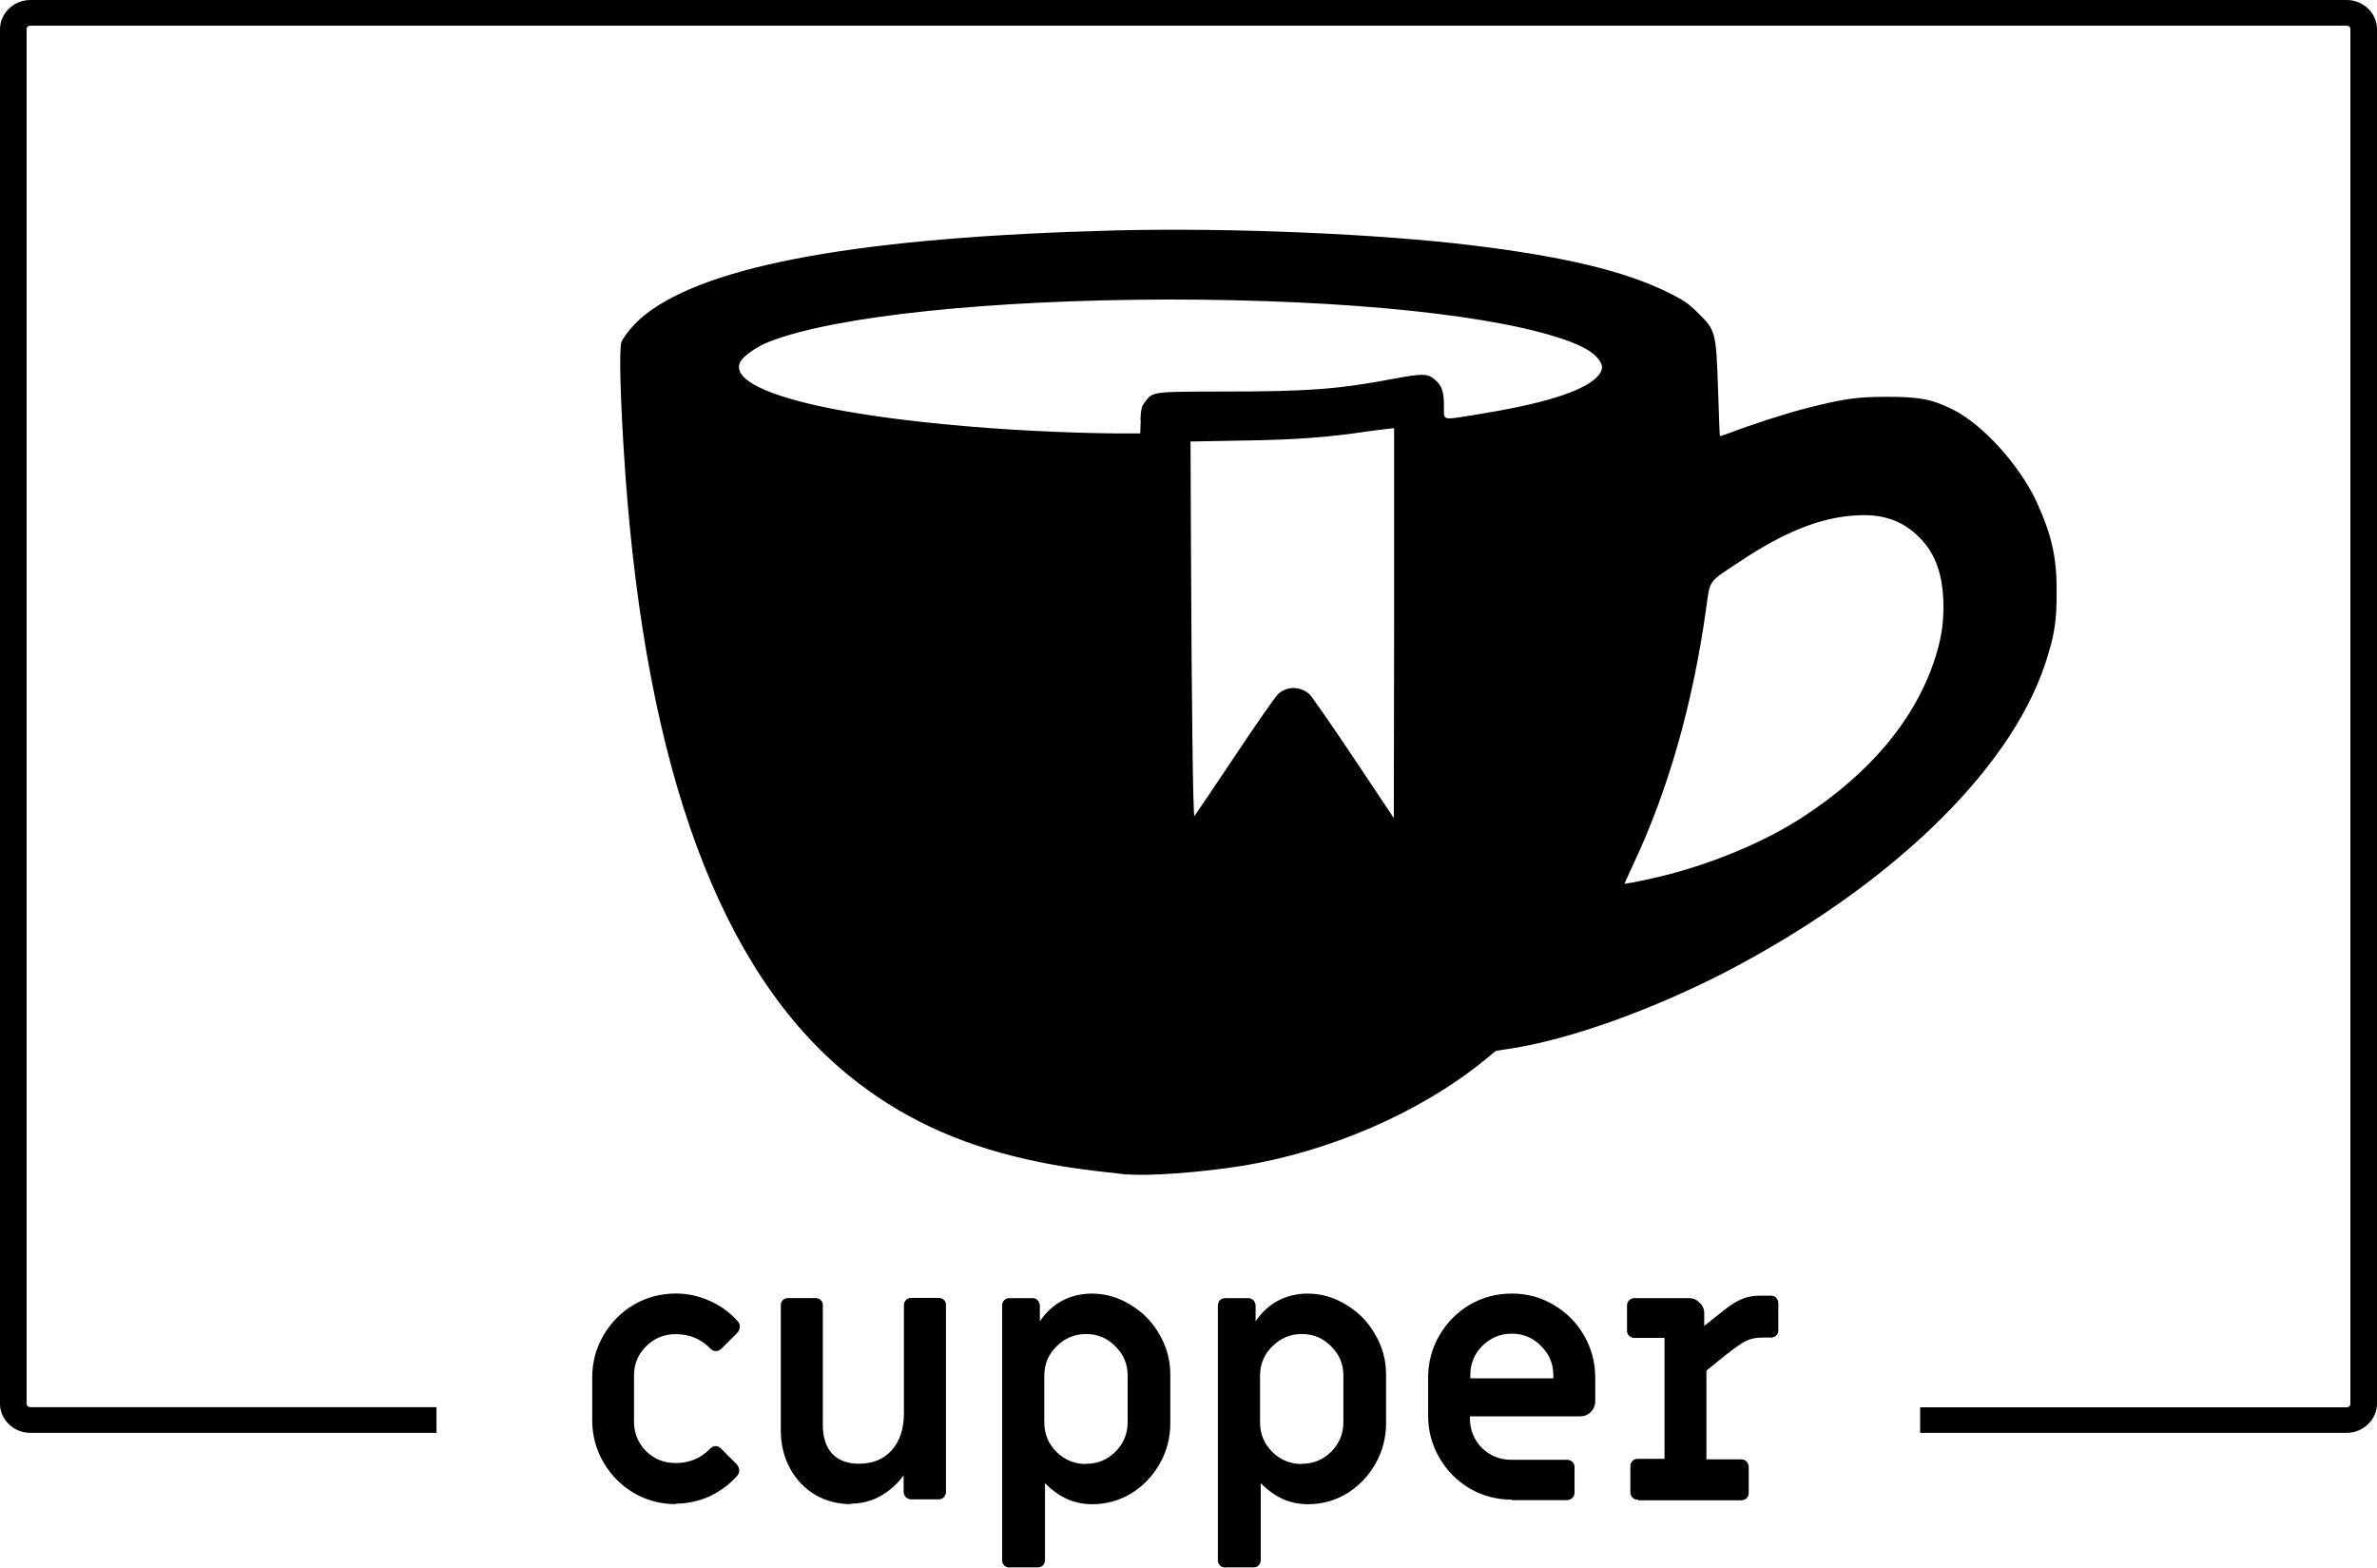
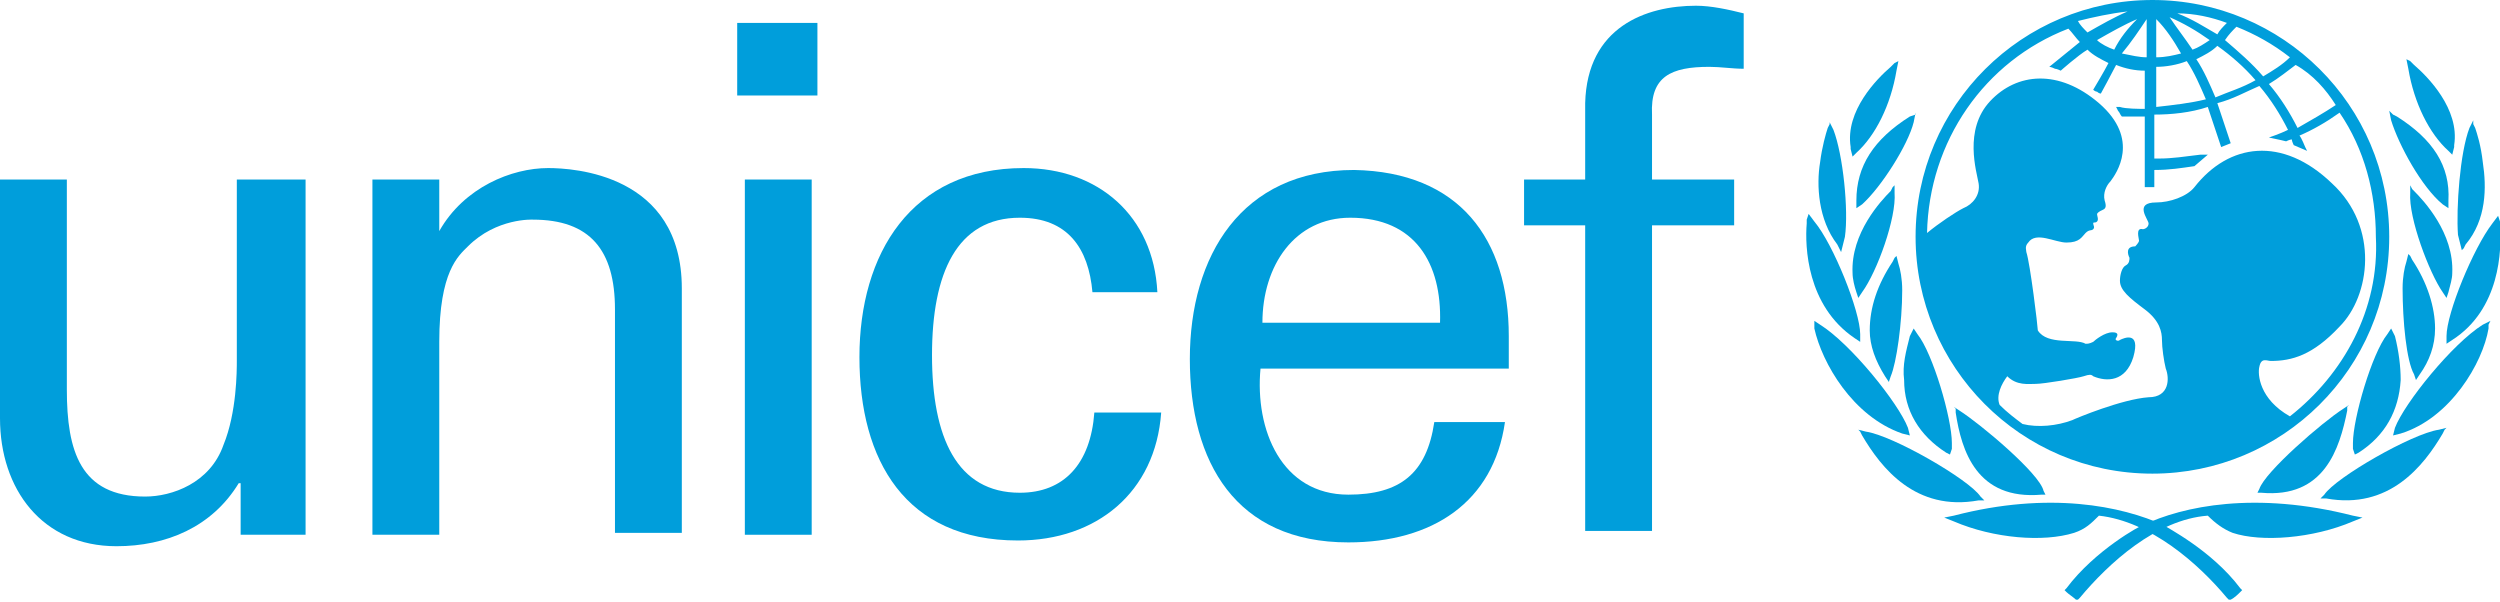
- <svg xmlns="http://www.w3.org/2000/svg" viewBox="0 0 152.7 100.69">
-   <path d="M1.96 0C.88 0 0 .85 0 1.88v88.3c0 1 .88 1.86 1.94 1.86h26.1v-1.65H1.96c-.15 0-.25-.1-.25-.23V1.87c0-.14.1-.22.24-.22h148.8c.15 0 .24.08.24.23v88.3c0 .13-.1.22-.24.22h-27.4v1.64h27.4c1.07 0 1.95-.86 1.95-1.88V1.87c0-1.02-.88-1.87-1.94-1.87H1.96z" white-space="normal" style="text-decoration-color:#000000;isolation:auto;mix-blend-mode:normal;text-indent:0;block-progression:tb;text-decoration-line:none;text-transform:none;text-decoration-style:solid" color="#000" solid-color="#000000" />
-   <path d="M72.43 75.45c-3.22-.35-4.48-.54-6.43-.97-4.5-1-8.23-2.75-11.48-5.4-8.24-6.7-13-19.6-14.36-38.8-.32-4.66-.4-7.98-.23-8.34.25-.5.93-1.27 1.48-1.7 4.06-3.24 14-5.02 30.3-5.44 7.44-.18 16.9.22 23.04.98 5.87.73 9.62 1.64 12.4 3 1.04.52 1.3.7 1.95 1.34 1.12 1.1 1.14 1.2 1.27 4.88.05 1.65.1 3 .12 3.02 0 0 .25-.07.54-.18 1.34-.52 3.74-1.3 5.06-1.63 2.38-.6 3.17-.72 5.18-.72 2.04 0 2.84.15 4.15.8 1.93.95 4.3 3.56 5.42 5.96.97 2.14 1.3 3.56 1.28 5.85 0 1.9-.16 2.8-.75 4.58-2.3 6.9-10.07 14.34-20.6 19.8-4.68 2.4-9.83 4.25-13.62 4.86l-1.05.16-.82.67c-4.08 3.3-9.88 5.82-15.56 6.73-2.63.42-6 .66-7.3.53zm34.03-19.1c3.4-.8 6.9-2.25 9.45-3.93 4.18-2.75 7-6.07 8.3-9.84.46-1.34.64-2.35.64-3.64-.02-2-.5-3.4-1.58-4.45-1.07-1.06-2.34-1.5-4.08-1.38-2.25.13-4.6 1.07-7.45 2.98-2.05 1.36-1.87 1.1-2.14 3.02-.86 6.16-2.45 11.7-4.7 16.46l-.55 1.2.46-.07c.26-.04 1-.2 1.64-.35zm-27.14-7.77c1.38-2.07 2.65-3.9 2.82-4.03.58-.5 1.44-.46 2 .06.16.17 1.45 2.02 2.85 4.12l2.55 3.82.02-12.5V27.5c-.02 0-.74.08-1.62.2-2.67.4-4.73.55-8.16.6l-3.3.06.03 7.1c.04 9.5.13 17.06.22 16.96.04-.04 1.2-1.77 2.6-3.85zm-6.06-21.57c.04-.75.07-.9.3-1.2.5-.66.47-.65 4.97-.66 5.52 0 7.38-.14 11-.82 1.87-.35 2.17-.34 2.63.04.47.4.6.78.6 1.68 0 1-.2.94 1.98.6 4.34-.7 6.84-1.46 7.82-2.4.45-.45.47-.8.06-1.26-.35-.4-.9-.72-1.78-1.05-4.46-1.68-14.23-2.7-25.75-2.7-11.48.02-21.44 1.06-25.65 2.7-.84.33-1.65.9-1.87 1.28-.55 1 1.2 2 4.94 2.84 4.5 1 12.1 1.7 19.08 1.78h1.66l.03-.84zM43.42 96.62q-1.468 0-2.71-.723-1.22-.723-1.943-1.965-.723-1.243-.723-2.71v-2.734q0-1.47.723-2.71t1.942-1.966q1.24-.723 2.71-.723 1.13 0 2.17.47 1.03.45 1.78 1.29.16.16.16.36 0 .25-.21.45l-.97.97q-.16.16-.37.16t-.39-.21q-.88-.88-2.19-.88-1.11 0-1.9.79-.77.76-.77 1.87v2.96q0 1.1.77 1.89.79.77 1.89.77 1.31 0 2.19-.88.18-.21.38-.21t.36.16l.97.97q.2.2.2.45 0 .2-.16.36-.75.83-1.79 1.31-1.04.45-2.17.45zm11.26 0q-1.288 0-2.327-.61-1.016-.61-1.604-1.694-.59-1.084-.59-2.44v-8.02q0-.203.13-.338t.34-.136h1.76q.2 0 .34.136t.13.34v7.68q0 1.197.61 1.852.61.632 1.71.632 1.33 0 2.1-.858.79-.88.79-2.395v-6.92q0-.21.13-.34t.34-.14h1.76q.2 0 .34.13t.13.34v12q0 .2-.14.34t-.34.13h-1.76q-.21 0-.34-.14t-.14-.34v-1.06q-.63.86-1.52 1.35-.86.47-1.9.47zm10.17 4.07q-.203 0-.34-.136t-.134-.338V83.86q0-.203.135-.338t.34-.136h1.47q.21 0 .34.136t.14.34v1.015q.59-.88 1.45-1.333.88-.45 1.88-.45 1.33 0 2.49.72 1.18.702 1.86 1.9.7 1.196.7 2.574v3.14q0 1.378-.67 2.576t-1.83 1.92q-1.15.7-2.53.7-.83 0-1.62-.34-.762-.36-1.4-1.015v4.94q0 .2-.13.34t-.34.13h-1.77zm4.925-6.664q1.107 0 1.875-.768.79-.79.79-1.898v-3.004q0-1.107-.79-1.875-.768-.79-1.875-.79t-1.898.79q-.79.77-.79 1.88v3.01q0 1.11.79 1.9.79.77 1.898.77zm8.935 6.664q-.203 0-.34-.136t-.134-.338V83.86q0-.203.135-.338t.34-.136h1.47q.21 0 .34.136t.14.34v1.015q.59-.88 1.45-1.333.88-.45 1.88-.45 1.33 0 2.49.72 1.18.702 1.86 1.9.7 1.196.7 2.574v3.14q0 1.378-.67 2.576t-1.83 1.92q-1.15.7-2.53.7-.83 0-1.62-.34-.762-.36-1.4-1.015v4.94q0 .2-.13.34t-.34.13h-1.77zm4.925-6.664q1.107 0 1.875-.768.79-.79.79-1.898v-3.004q0-1.107-.79-1.875-.768-.79-1.875-.79t-1.898.79q-.79.77-.79 1.88v3.01q0 1.11.79 1.9.79.77 1.898.77zM97.12 96.33q-1.468 0-2.71-.723-1.22-.723-1.943-1.965-.723-1.243-.723-2.71v-2.44q0-1.47.722-2.71t1.943-1.967q1.24-.723 2.71-.723t2.68.723q1.24.723 1.96 1.966.72 1.25.72 2.71v1.52q0 .41-.3.7-.27.27-.68.27h-7.07v.12q0 1.11.76 1.9.79.77 1.9.77h3.59q.2 0 .34.14t.13.34v1.63q0 .21-.14.34t-.338.14H97.1zm2.666-7.794v-.203q0-1.107-.79-1.875-.77-.79-1.876-.79t-1.898.79q-.768.768-.768 1.875v.203h5.33zm5.424 7.794q-.203 0-.34-.136t-.134-.338v-1.672q0-.203.135-.34t.34-.134h1.72v-7.77h-1.94q-.2 0-.34-.137t-.13-.34V83.86q0-.203.14-.34t.34-.134h3.5q.41 0 .68.294.3.27.3.677v.813l1.22-.97q.68-.543 1.18-.746.5-.226 1.18-.226h.7q.21 0 .34.135t.14.34v1.738q0 .21-.13.34t-.34.14h-.58q-.59 0-1.02.21-.43.21-1.31.91l-1.24 1v5.7h2.238q.21 0 .34.14t.14.34v1.67q0 .21-.132.34t-.34.14h-6.59z" />
+ <svg xmlns="http://www.w3.org/2000/svg" version="1.1" id="Layer_1" x="0px" y="0px" viewBox="0 0 130.9 31.5" enable-background="new 0 0 130.9 31.5" xml:space="preserve">
+   <path fill="#009edb" d="M112.7,0c-6.8,0-12.4,5.5-12.4,12.4c0,6.8,5.5,12.4,12.4,12.4c6.8,0,12.4-5.5,12.4-12.4  C125.1,5.5,119.5,0,112.7,0 M122.3,5.5c-0.6,0.4-1.3,0.8-2,1.2c-0.4-0.8-0.9-1.6-1.5-2.3c0.5-0.3,1-0.7,1.4-1  C121.1,3.9,121.8,4.7,122.3,5.5 M117.1,1.4c1,0.4,1.9,0.9,2.8,1.6c-0.4,0.4-0.9,0.7-1.4,1c-0.6-0.7-1.3-1.3-2-1.9  C116.7,1.8,116.9,1.6,117.1,1.4 M118.1,4.2c-0.7,0.4-1.4,0.6-2.1,0.9c-0.3-0.7-0.6-1.4-1-2c0.4-0.2,0.8-0.4,1.1-0.7  C116.8,2.9,117.5,3.5,118.1,4.2 M116.6,1.2c-0.2,0.2-0.4,0.4-0.5,0.6c-0.7-0.4-1.3-0.8-2.1-1.1C114.9,0.7,115.8,0.9,116.6,1.2   M115.7,2.1c-0.3,0.2-0.6,0.4-0.9,0.5c-0.4-0.6-0.8-1.1-1.2-1.7C114.3,1.2,115,1.6,115.7,2.1 M112.9,1c0.5,0.5,0.9,1.1,1.3,1.8  c-0.4,0.1-0.8,0.2-1.3,0.2V1z M112.9,3.5c0.5,0,1.1-0.1,1.6-0.3c0.4,0.6,0.7,1.3,1,2c-0.8,0.2-1.7,0.3-2.6,0.4V3.5z M112.4,1v2  c-0.4,0-0.8-0.1-1.3-0.2C111.6,2.2,112,1.6,112.4,1 M110.7,2.6c-0.3-0.1-0.7-0.3-0.9-0.5c0.7-0.4,1.4-0.8,2.1-1.1  C111.4,1.5,111,2,110.7,2.6 M111.4,0.6c-0.7,0.3-1.4,0.7-2.1,1.1c-0.2-0.2-0.4-0.4-0.5-0.6C109.6,0.9,110.5,0.7,111.4,0.6   M119.9,21.8c-1.6-0.9-1.7-2.2-1.6-2.6c0.1-0.5,0.4-0.3,0.6-0.3c1.1,0,2.2-0.3,3.6-1.8c1.6-1.6,2.1-5.2-0.4-7.5  c-2.6-2.5-5.4-2.1-7.2,0.2c-0.4,0.5-1.3,0.8-2,0.8c-1.2,0-0.4,0.9-0.4,1.1c0,0.2-0.2,0.3-0.3,0.3c-0.4-0.1-0.2,0.5-0.2,0.6  s-0.2,0.3-0.2,0.3c-0.5,0-0.4,0.4-0.3,0.6c0,0.1,0,0.3-0.2,0.4c-0.2,0.1-0.3,0.5-0.3,0.8c0,0.5,0.5,0.9,1.3,1.5  c0.8,0.6,0.9,1.2,0.9,1.6c0,0.4,0.1,1.1,0.2,1.5c0.2,0.5,0.2,1.5-0.9,1.5c-1.4,0.1-3.8,1.1-4,1.2c-0.8,0.3-1.8,0.4-2.6,0.2  c-0.4-0.3-0.8-0.6-1.2-1c-0.2-0.5,0.1-1.1,0.4-1.5c0.5,0.5,1.1,0.4,1.5,0.4c0.4,0,2.2-0.3,2.5-0.4c0.3-0.1,0.4-0.1,0.5,0  c0.7,0.3,1.7,0.3,2.1-1c0.4-1.4-0.5-1-0.7-0.9c-0.1,0.1-0.3,0-0.2-0.1c0.2-0.3-0.1-0.3-0.2-0.3c-0.4,0-0.9,0.4-1,0.5  c-0.2,0.1-0.3,0.1-0.4,0.1c-0.5-0.3-2,0.1-2.5-0.7c0-0.2-0.4-3.5-0.6-4.1c0-0.1-0.1-0.3,0.1-0.5c0.4-0.6,1.4,0,2,0  c0.7,0,0.8-0.3,1-0.5c0.2-0.2,0.3-0.1,0.4-0.2c0.1-0.1,0-0.2,0-0.3c0-0.1,0.1,0,0.2-0.1c0.1-0.1,0-0.3,0-0.4  c0.2-0.3,0.6-0.1,0.4-0.7c-0.1-0.4,0.1-0.8,0.3-1c0.3-0.4,1.6-2.2-0.6-4.1c-2.1-1.8-4.3-1.6-5.7-0.1c-1.4,1.5-0.7,3.7-0.6,4.3  c0.1,0.6-0.3,1.1-0.8,1.3c-0.4,0.2-1.3,0.8-1.9,1.3c0.1-4.8,3-9,7.4-10.7c0.2,0.2,0.4,0.5,0.6,0.7c-0.5,0.4-1.6,1.3-1.6,1.3  s0.1,0,0.3,0.1c0.1,0,0.3,0.1,0.3,0.1s0.9-0.8,1.4-1.1c0.3,0.3,0.7,0.5,1.1,0.7c-0.2,0.4-0.8,1.4-0.8,1.4s0.1,0.1,0.2,0.1  c0.1,0.1,0.2,0.1,0.2,0.1s0.6-1.1,0.8-1.5c0.5,0.2,1,0.3,1.5,0.3v2c-0.3,0-1,0-1.3-0.1l-0.2,0l0.1,0.2c0.1,0.1,0.1,0.2,0.2,0.3l0,0  l0,0c0.2,0,0.9,0,1.2,0v3.7h0.5V8.9c0.8,0,1.4-0.1,2.1-0.2l0,0l0.7-0.6l-0.4,0c-0.8,0.1-1.5,0.2-2.1,0.2c0,0-0.2,0-0.3,0V6  c0.9,0,1.9-0.1,2.8-0.4c0.2,0.6,0.7,2.1,0.7,2.1l0.5-0.2c0,0-0.5-1.5-0.7-2.1c0.8-0.2,1.5-0.6,2.2-0.9c0.6,0.7,1.1,1.5,1.5,2.3  c-0.4,0.2-1,0.4-1,0.4c0.5,0.1,0.9,0.2,0.9,0.2s0.2-0.1,0.3-0.1c0,0.1,0.1,0.3,0.1,0.3l0.7,0.3l-0.1-0.2c0,0-0.2-0.5-0.3-0.6  c0.7-0.3,1.4-0.7,2.1-1.2c1.3,1.9,1.9,4.2,1.9,6.5C124.6,16.2,122.7,19.6,119.9,21.8" />
+   <path fill="#009edb" d="M99.2,3.3L99,3.5c-0.7,0.6-2.4,2.3-2.1,4.2c0,0,0,0.1,0,0.1c0,0,0.1,0.4,0.1,0.4l0.2-0.2  c1-0.9,1.8-2.5,2.1-4.3l0.1-0.5L99.2,3.3z" />
+   <path fill="#009edb" d="M95.8,6.5l-0.1,0.2c-0.1,0.3-0.3,1-0.4,1.8c-0.2,1.2-0.1,3,0.9,4.3c0,0,0.1,0.2,0.1,0.2l0.1,0.2l0.2-0.8  c0.2-1.4-0.1-4.3-0.6-5.6l-0.2-0.4L95.8,6.5z" />
+   <path fill="#009edb" d="M94.6,11.5l0,0.2c-0.1,1.2,0,4.3,2.5,6c0,0,0.3,0.2,0.3,0.2l0-0.4c0-1.2-1.4-4.7-2.4-5.9l-0.3-0.4L94.6,11.5  z" />
+   <path fill="#009edb" d="M95,17l0,0.2c0.4,1.8,2,4.6,4.6,5.5l0.4,0.1l-0.1-0.4c-0.5-1.3-3-4.4-4.6-5.4L95,16.8L95,17z" />
+   <path fill="#009edb" d="M100.3,6L100,6.1c-1.9,1.2-2.8,2.6-2.8,4.4l0,0.4l0.3-0.2c1-0.9,2.4-3.1,2.7-4.3l0.1-0.5L100.3,6z" />
+   <path fill="#009edb" d="M99.1,9.8L99,10c-0.5,0.5-2.1,2.2-2,4.3c0,0.3,0.1,0.7,0.2,1l0.1,0.3l0.2-0.3c0.8-1.1,1.8-3.9,1.7-5.2l0-0.4  L99.1,9.8z" />
+   <path fill="#009edb" d="M99.2,13.5l-0.1,0.2c-0.8,1.2-1.2,2.4-1.2,3.6c0,0.8,0.3,1.6,0.8,2.4l0.2,0.3l0.1-0.3  c0.3-0.7,0.6-2.8,0.6-4.5c0-0.6-0.1-1.1-0.2-1.4l-0.1-0.4L99.2,13.5z" />
+   <path fill="#009edb" d="M100.1,17.4l-0.1,0.2c-0.2,0.8-0.4,1.5-0.3,2.3c0,1.6,0.8,2.9,2.2,3.8l0.2,0.1l0.1-0.3c0,0,0-0.3,0-0.3  c0-1.3-1-4.7-1.8-5.7l-0.2-0.3L100.1,17.4z" />
+   <path fill="#009edb" d="M97.4,22.6l0.1,0.2c1,1.7,2.8,4,6.1,3.4l0.3,0l-0.2-0.2c-0.6-0.9-4.6-3.2-6-3.4l-0.4-0.1L97.4,22.6z" />
+   <path fill="#009edb" d="M102.3,27L102.3,27l-0.5,0.1l0.5,0.2c2.1,0.9,4.7,1.1,6.3,0.6c0.6-0.2,0.9-0.5,1.3-0.9  c2.7,0.3,5.2,2.5,6.7,4.3c0,0,0.1,0.1,0.1,0.1l0.1,0c0.2-0.1,0.4-0.3,0.5-0.4l0.1-0.1l-0.1-0.1c-1.5-2-3.9-3.2-4-3.3  C111.1,26.5,107.3,25.7,102.3,27" />
+   <path fill="#009edb" d="M102.4,21.4l0,0.2c0.3,2,1.1,4.6,4.5,4.3l0.2,0l-0.1-0.2c-0.2-0.9-3.3-3.5-4.4-4.2l-0.3-0.2L102.4,21.4z" />
+   <path fill="#009edb" d="M126,3.1l0.1,0.5c0.3,1.8,1.1,3.4,2.1,4.3l0.2,0.2c0,0,0.1-0.4,0.1-0.4c0,0,0-0.1,0-0.1  c0.3-1.9-1.4-3.6-2.1-4.2l-0.2-0.2L126,3.1z" />
+   <path fill="#009edb" d="M129.5,6.3l-0.2,0.4c-0.5,1.3-0.7,4.2-0.6,5.6l0.2,0.8L129,13c0,0,0.1-0.2,0.1-0.2c1.1-1.3,1.1-3,0.9-4.3  c-0.1-0.9-0.3-1.5-0.4-1.8l-0.1-0.2L129.5,6.3z" />
+   <path fill="#009edb" d="M130.8,11.3l-0.3,0.4c-1,1.3-2.4,4.7-2.4,5.9l0,0.4c0,0,0.3-0.2,0.3-0.2c2.5-1.6,2.6-4.7,2.5-6l0-0.2  L130.8,11.3z" />
+   <path fill="#009edb" d="M130.4,16.8l-0.4,0.2c-1.6,1-4.1,4.1-4.6,5.4l-0.1,0.4l0.4-0.1c2.6-0.8,4.3-3.7,4.6-5.5l0-0.2L130.4,16.8z" />
+   <path fill="#009edb" d="M125.1,5.8l0.1,0.5c0.4,1.3,1.6,3.5,2.7,4.4l0.3,0.2l0-0.4c0.1-1.8-0.8-3.2-2.7-4.4l-0.2-0.1L125.1,5.8z" />
+   <path fill="#009edb" d="M126.2,9.7l0,0.4c-0.1,1.3,1,4.2,1.7,5.2l0.2,0.3l0.1-0.3c0.1-0.4,0.2-0.7,0.2-1c0.1-2.1-1.5-3.8-2-4.3  l-0.1-0.1L126.2,9.7z" />
+   <path fill="#009edb" d="M126.1,13.3l-0.1,0.4c-0.1,0.3-0.2,0.8-0.2,1.4c0,1.7,0.2,3.8,0.6,4.5l0.1,0.3l0.2-0.3  c0.5-0.7,0.8-1.5,0.8-2.4c0-1.1-0.4-2.4-1.2-3.6l-0.1-0.2L126.1,13.3z" />
+   <path fill="#009edb" d="M125.2,17.2l-0.2,0.3c-0.8,1-1.8,4.4-1.8,5.7c0,0,0,0.2,0,0.3l0.1,0.3c0,0,0.2-0.1,0.2-0.1  c1.4-0.9,2.1-2.2,2.2-3.8c0-0.7-0.1-1.5-0.3-2.3l-0.1-0.2L125.2,17.2z" />
+   <path fill="#009edb" d="M128.1,22.4c0,0-0.4,0.1-0.4,0.1c-1.4,0.2-5.4,2.5-6,3.4l-0.2,0.2l0.3,0c3.3,0.6,5.1-1.7,6.1-3.4l0.1-0.2  L128.1,22.4z" />
+   <path fill="#009edb" d="M112.2,27.5c-0.1,0-2.5,1.3-4,3.3l-0.1,0.1l0.1,0.1c0.1,0.1,0.4,0.3,0.5,0.4l0.1,0c0,0,0.1-0.1,0.1-0.1  c1.5-1.8,4-4.1,6.7-4.3c0.4,0.4,0.8,0.7,1.3,0.9c1.5,0.5,4.2,0.3,6.3-0.6l0.5-0.2l-0.5-0.1C118.1,25.7,114.3,26.5,112.2,27.5" />
+   <path fill="#009edb" d="M123,21.2l-0.3,0.2c-1.1,0.7-4.1,3.3-4.4,4.2l-0.1,0.2l0.2,0c3.3,0.3,4.1-2.3,4.5-4.3l0-0.2L123,21.2z" />
+   <path fill="#009edb" d="M38.6,1.2h4.2V5h-4.2V1.2z M39,9.4h3.5v18.6H39V9.4z" />
+   <path fill="#009edb" d="M12.5,9.4H16v18.6h-3.4v-2.7h-0.1c-1.4,2.3-3.8,3.3-6.4,3.3c-3.9,0-6.1-3-6.1-6.7V9.4h3.5v11  c0,3.2,0.7,5.6,4.1,5.6c1.4,0,3.4-0.7,4.1-2.7c0.7-1.7,0.7-3.9,0.7-4.4V9.4z" />
+   <path fill="#009edb" d="M23,12.1L23,12.1c1.3-2.3,3.8-3.3,5.7-3.3c1.3,0,7,0.3,7,6.3v12.8h-3.5V16.2c0-3.1-1.3-4.7-4.3-4.7  c0,0-1.9-0.1-3.4,1.4c-0.5,0.5-1.5,1.3-1.5,5v10.1h-3.5V9.4H23V12.1z" />
+   <path fill="#009edb" d="M57.2,15.3c-0.2-2.3-1.3-3.9-3.8-3.9c-3.3,0-4.6,2.9-4.6,7.2c0,4.3,1.3,7.2,4.6,7.2c2.3,0,3.7-1.5,3.9-4.2  h3.5c-0.3,4.2-3.4,6.7-7.5,6.7c-5.9,0-8.3-4.2-8.3-9.6c0-5.4,2.7-9.9,8.6-9.9c3.9,0,6.8,2.5,7,6.5H57.2z" />
+   <path fill="#009edb" d="M66,19.3c-0.3,3.2,1.1,6.6,4.6,6.6c2.7,0,4.1-1.1,4.5-3.8h3.7c-0.6,4.2-3.8,6.3-8.2,6.3  c-5.9,0-8.3-4.2-8.3-9.6c0-5.4,2.7-9.9,8.6-9.9C76.4,9,79,12.5,79,17.6v1.7H66z M75.4,16.9c0.1-3.1-1.3-5.5-4.7-5.5  c-2.9,0-4.6,2.5-4.6,5.5H75.4z" />
+   <path fill="#009edb" d="M83,27.8v-16h-3.2V9.4H83v-4c0.1-4,3.2-5.1,5.8-5.1c0.8,0,1.7,0.2,2.5,0.4v2.9c-0.6,0-1.2-0.1-1.8-0.1  c-2,0-3.1,0.5-3,2.5v3.4h4.3v2.4h-4.3v16H83z" />
</svg>
